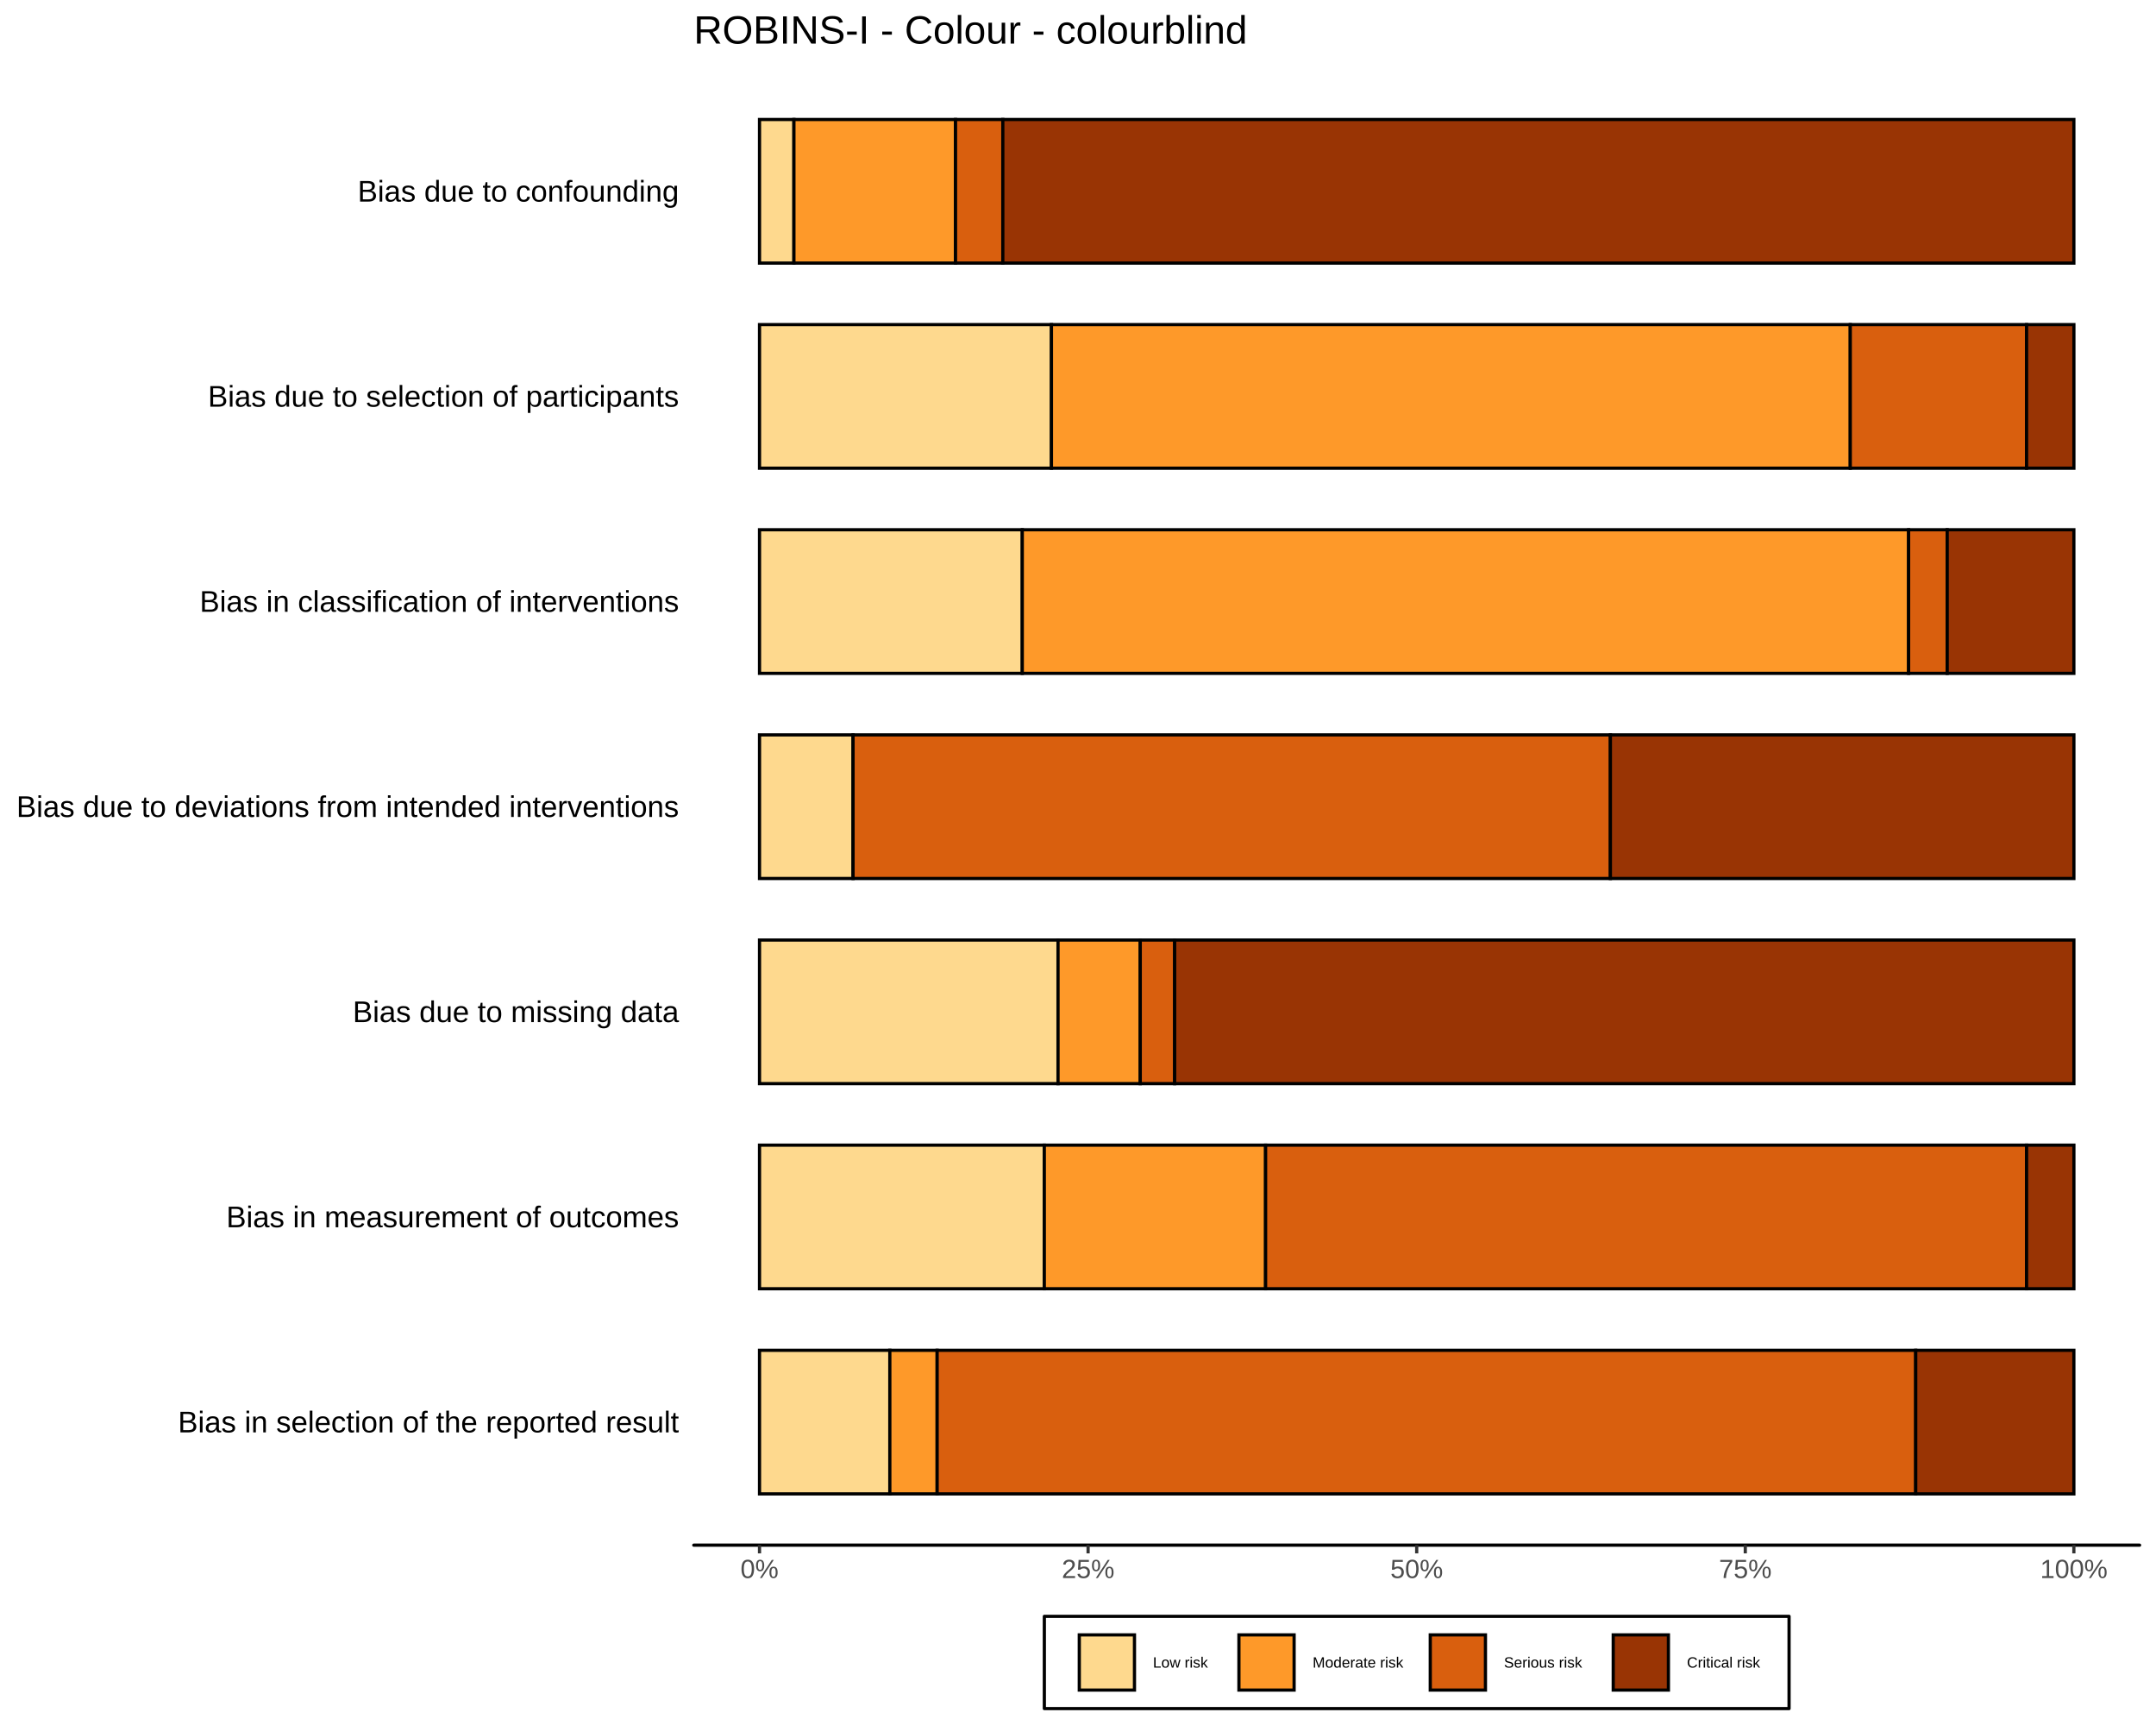
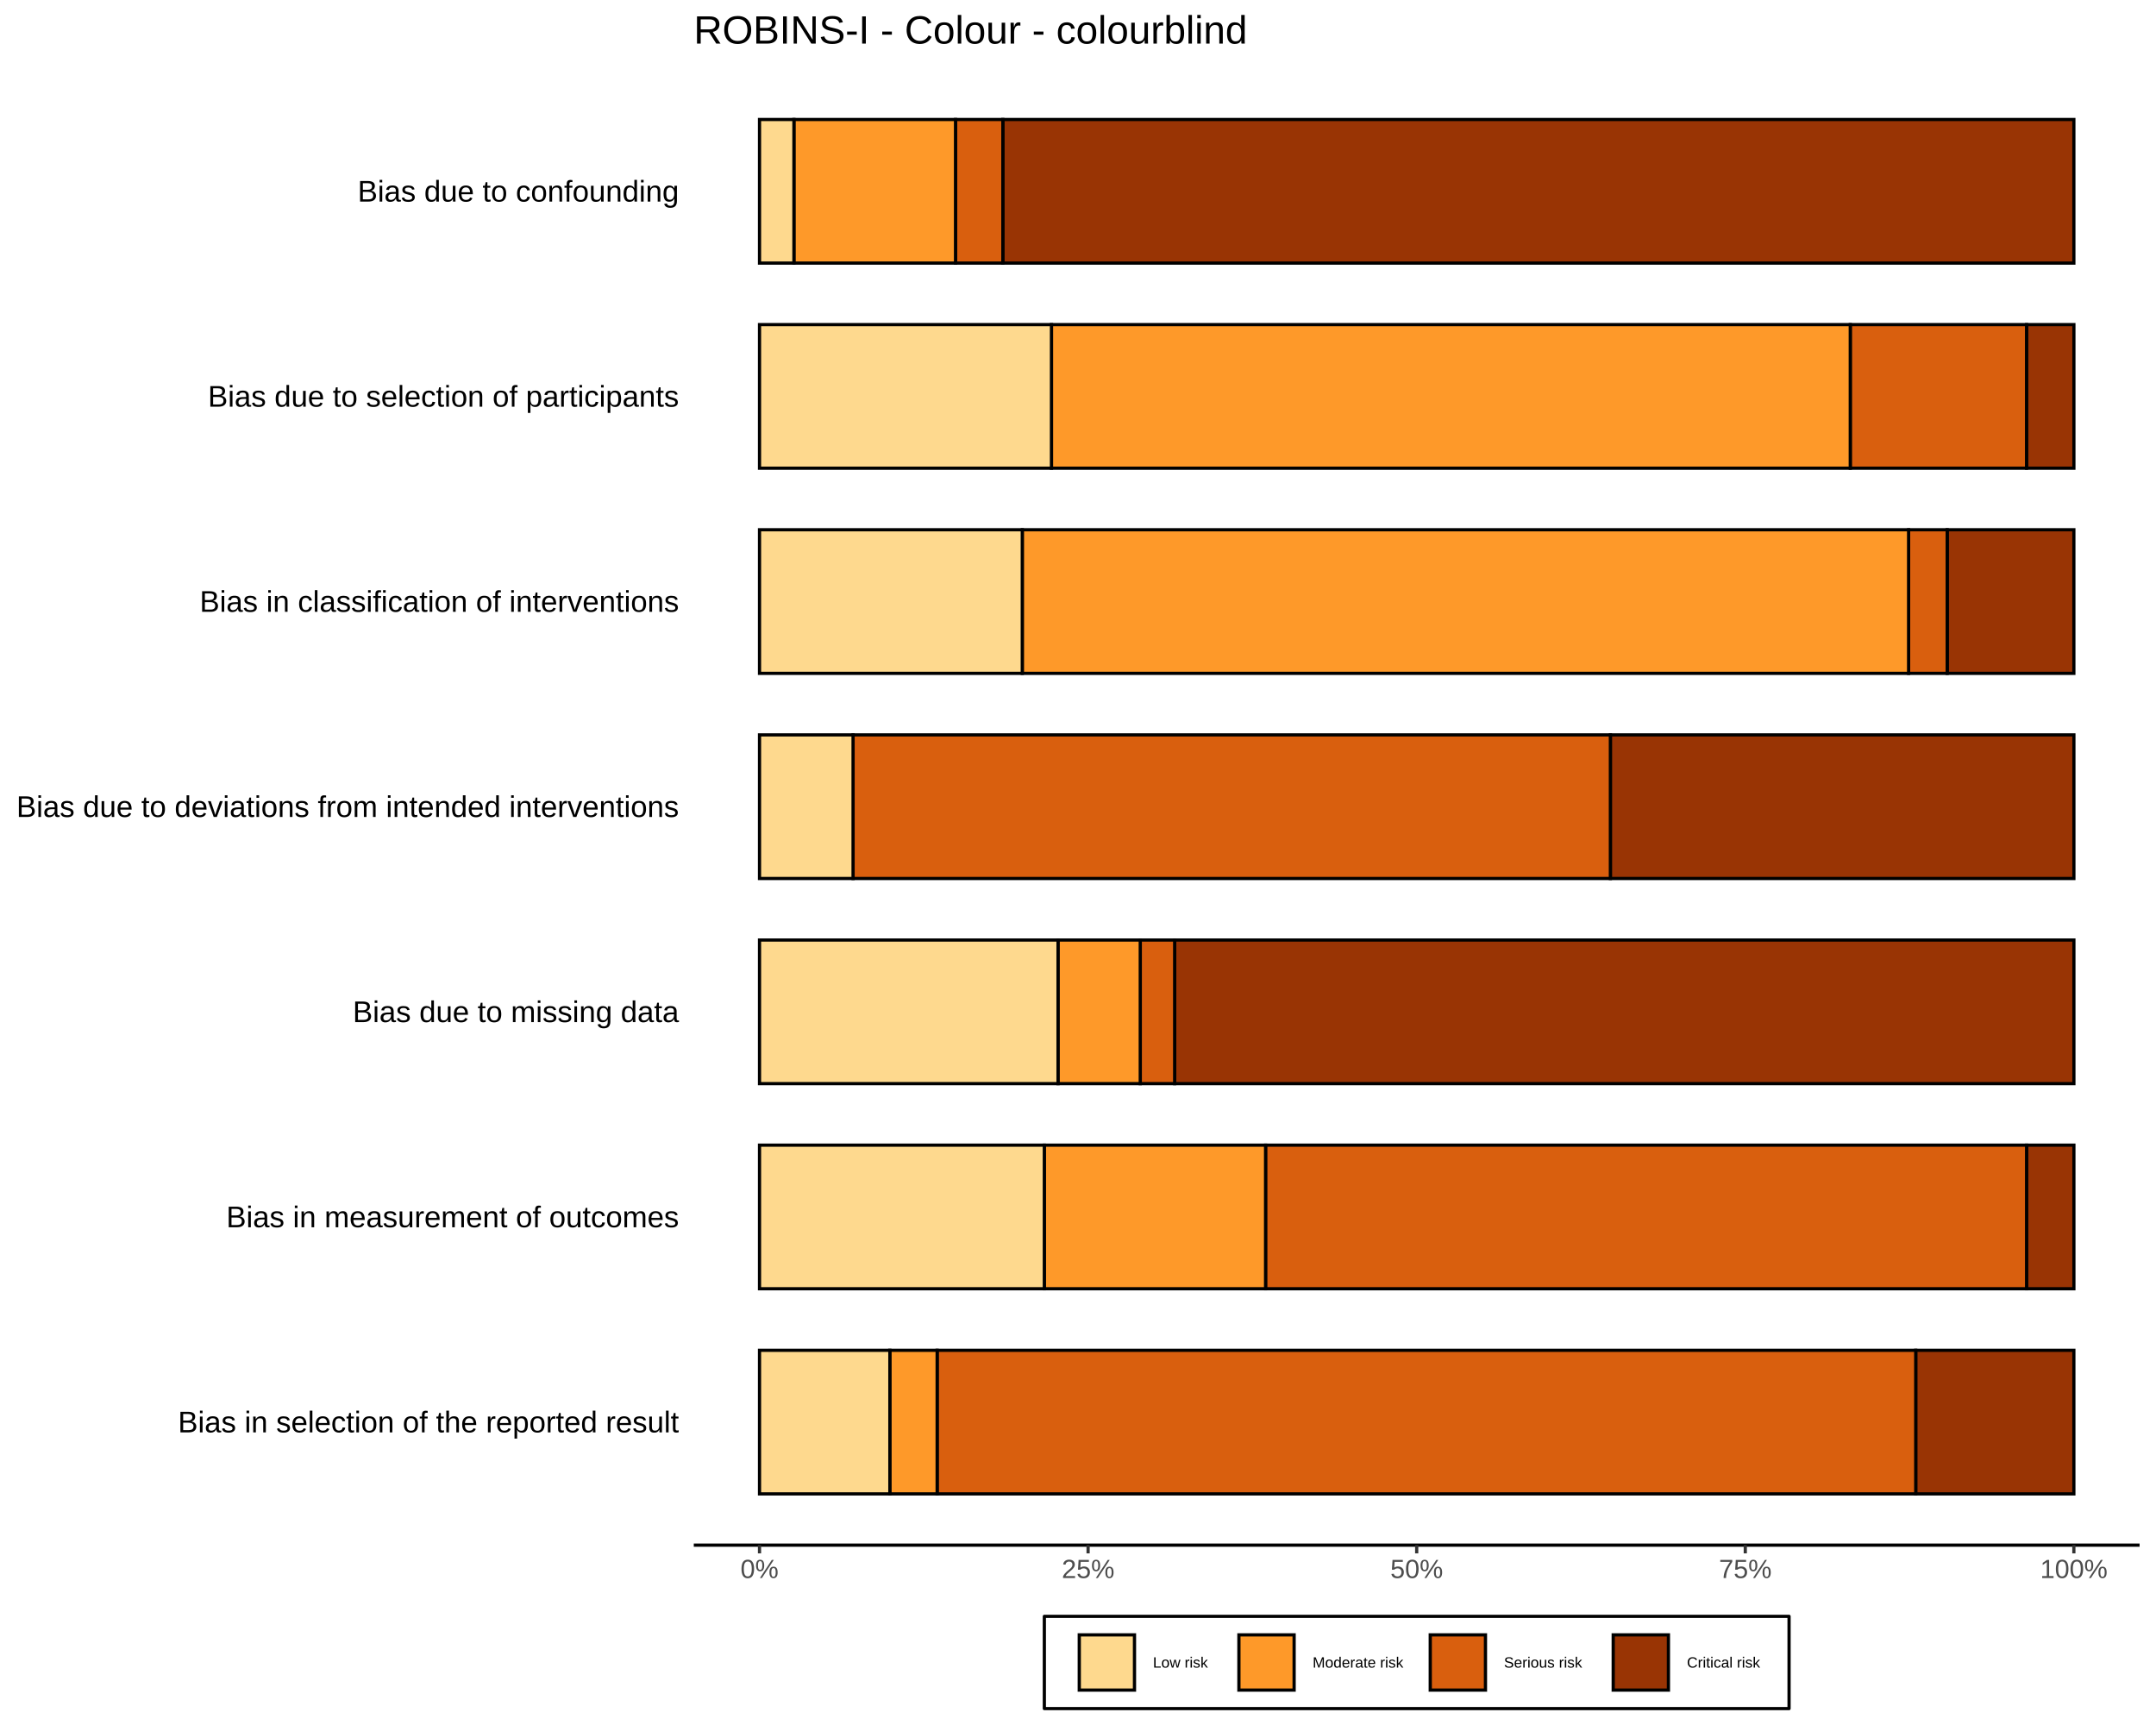
<svg xmlns="http://www.w3.org/2000/svg" viewBox="0 0 720.00 576.00">
  <defs>
    <style type="text/css">
    line, polyline, polygon, path, rect, circle {
      fill: none;
      stroke: #000000;
      stroke-linecap: round;
      stroke-linejoin: round;
      stroke-miterlimit: 10.00;
    }
  </style>
  </defs>
  <rect width="100%" height="100%" style="stroke: none; fill: #FFFFFF;" />
  <rect x="0.00" y="0.00" width="720.00" height="576.00" style="stroke-width: 1.07; stroke: #FFFFFF; fill: #FFFFFF;" />
  <defs>
    <clipPath id="cpMjMxLjY5fDcxNC41Mnw1MTUuOTV8MjIuNzc=">
      <rect x="231.69" y="22.77" width="482.83" height="493.18" />
    </clipPath>
  </defs>
+   <rect x="639.76" y="450.88" width="52.81" height="47.95" style="stroke-width: 1.07; stroke-linecap: square; stroke-linejoin: miter; fill: #993404;" clip-path="url(#cpMjMxLjY5fDcxNC41Mnw1MTUuOTV8MjIuNzc=)" />
+   <rect x="312.96" y="450.88" width="326.80" height="47.95" style="stroke-width: 1.07; stroke-linecap: square; stroke-linejoin: miter; fill: #D95F0E;" clip-path="url(#cpMjMxLjY5fDcxNC41Mnw1MTUuOTV8MjIuNzc=)" />
+   <rect x="297.16" y="450.88" width="15.80" height="47.95" style="stroke-width: 1.07; stroke-linecap: square; stroke-linejoin: miter; fill: #FE9929;" clip-path="url(#cpMjMxLjY5fDcxNC41Mnw1MTUuOTV8MjIuNzc=)" />
  <rect x="253.64" y="450.88" width="43.53" height="47.95" style="stroke-width: 1.07; stroke-linecap: square; stroke-linejoin: miter; fill: #FED98E;" clip-path="url(#cpMjMxLjY5fDcxNC41Mnw1MTUuOTV8MjIuNzc=)" />
-   <rect x="297.16" y="450.88" width="15.80" height="47.95" style="stroke-width: 1.07; stroke-linecap: square; stroke-linejoin: miter; fill: #FE9929;" clip-path="url(#cpMjMxLjY5fDcxNC41Mnw1MTUuOTV8MjIuNzc=)" />
-   <rect x="312.96" y="450.88" width="326.80" height="47.95" style="stroke-width: 1.07; stroke-linecap: square; stroke-linejoin: miter; fill: #D95F0E;" clip-path="url(#cpMjMxLjY5fDcxNC41Mnw1MTUuOTV8MjIuNzc=)" />
-   <rect x="639.76" y="450.88" width="52.81" height="47.95" style="stroke-width: 1.07; stroke-linecap: square; stroke-linejoin: miter; fill: #993404;" clip-path="url(#cpMjMxLjY5fDcxNC41Mnw1MTUuOTV8MjIuNzc=)" />
+   <rect x="676.78" y="382.38" width="15.80" height="47.95" style="stroke-width: 1.07; stroke-linecap: square; stroke-linejoin: miter; fill: #993404;" clip-path="url(#cpMjMxLjY5fDcxNC41Mnw1MTUuOTV8MjIuNzc=)" />
+   <rect x="422.65" y="382.38" width="254.13" height="47.95" style="stroke-width: 1.07; stroke-linecap: square; stroke-linejoin: miter; fill: #D95F0E;" clip-path="url(#cpMjMxLjY5fDcxNC41Mnw1MTUuOTV8MjIuNzc=)" />
+   <rect x="348.75" y="382.38" width="73.89" height="47.95" style="stroke-width: 1.07; stroke-linecap: square; stroke-linejoin: miter; fill: #FE9929;" clip-path="url(#cpMjMxLjY5fDcxNC41Mnw1MTUuOTV8MjIuNzc=)" />
  <rect x="253.64" y="382.38" width="95.11" height="47.95" style="stroke-width: 1.07; stroke-linecap: square; stroke-linejoin: miter; fill: #FED98E;" clip-path="url(#cpMjMxLjY5fDcxNC41Mnw1MTUuOTV8MjIuNzc=)" />
-   <rect x="348.75" y="382.38" width="73.89" height="47.95" style="stroke-width: 1.07; stroke-linecap: square; stroke-linejoin: miter; fill: #FE9929;" clip-path="url(#cpMjMxLjY5fDcxNC41Mnw1MTUuOTV8MjIuNzc=)" />
-   <rect x="422.65" y="382.38" width="254.13" height="47.95" style="stroke-width: 1.07; stroke-linecap: square; stroke-linejoin: miter; fill: #D95F0E;" clip-path="url(#cpMjMxLjY5fDcxNC41Mnw1MTUuOTV8MjIuNzc=)" />
-   <rect x="676.78" y="382.38" width="15.80" height="47.95" style="stroke-width: 1.07; stroke-linecap: square; stroke-linejoin: miter; fill: #993404;" clip-path="url(#cpMjMxLjY5fDcxNC41Mnw1MTUuOTV8MjIuNzc=)" />
+   <rect x="392.28" y="313.89" width="300.30" height="47.95" style="stroke-width: 1.07; stroke-linecap: square; stroke-linejoin: miter; fill: #993404;" clip-path="url(#cpMjMxLjY5fDcxNC41Mnw1MTUuOTV8MjIuNzc=)" />
+   <rect x="380.79" y="313.89" width="11.49" height="47.95" style="stroke-width: 1.07; stroke-linecap: square; stroke-linejoin: miter; fill: #D95F0E;" clip-path="url(#cpMjMxLjY5fDcxNC41Mnw1MTUuOTV8MjIuNzc=)" />
+   <rect x="353.33" y="313.89" width="27.46" height="47.95" style="stroke-width: 1.07; stroke-linecap: square; stroke-linejoin: miter; fill: #FE9929;" clip-path="url(#cpMjMxLjY5fDcxNC41Mnw1MTUuOTV8MjIuNzc=)" />
  <rect x="253.64" y="313.89" width="99.69" height="47.95" style="stroke-width: 1.07; stroke-linecap: square; stroke-linejoin: miter; fill: #FED98E;" clip-path="url(#cpMjMxLjY5fDcxNC41Mnw1MTUuOTV8MjIuNzc=)" />
-   <rect x="353.33" y="313.89" width="27.46" height="47.95" style="stroke-width: 1.07; stroke-linecap: square; stroke-linejoin: miter; fill: #FE9929;" clip-path="url(#cpMjMxLjY5fDcxNC41Mnw1MTUuOTV8MjIuNzc=)" />
-   <rect x="380.79" y="313.89" width="11.49" height="47.95" style="stroke-width: 1.07; stroke-linecap: square; stroke-linejoin: miter; fill: #D95F0E;" clip-path="url(#cpMjMxLjY5fDcxNC41Mnw1MTUuOTV8MjIuNzc=)" />
-   <rect x="392.28" y="313.89" width="300.30" height="47.95" style="stroke-width: 1.07; stroke-linecap: square; stroke-linejoin: miter; fill: #993404;" clip-path="url(#cpMjMxLjY5fDcxNC41Mnw1MTUuOTV8MjIuNzc=)" />
+   <rect x="537.79" y="245.39" width="154.79" height="47.95" style="stroke-width: 1.07; stroke-linecap: square; stroke-linejoin: miter; fill: #993404;" clip-path="url(#cpMjMxLjY5fDcxNC41Mnw1MTUuOTV8MjIuNzc=)" />
+   <rect x="284.88" y="245.39" width="252.91" height="47.95" style="stroke-width: 1.07; stroke-linecap: square; stroke-linejoin: miter; fill: #D95F0E;" clip-path="url(#cpMjMxLjY5fDcxNC41Mnw1MTUuOTV8MjIuNzc=)" />
  <rect x="253.64" y="245.39" width="31.24" height="47.95" style="stroke-width: 1.07; stroke-linecap: square; stroke-linejoin: miter; fill: #FED98E;" clip-path="url(#cpMjMxLjY5fDcxNC41Mnw1MTUuOTV8MjIuNzc=)" />
-   <rect x="284.88" y="245.39" width="252.91" height="47.95" style="stroke-width: 1.07; stroke-linecap: square; stroke-linejoin: miter; fill: #D95F0E;" clip-path="url(#cpMjMxLjY5fDcxNC41Mnw1MTUuOTV8MjIuNzc=)" />
-   <rect x="537.79" y="245.39" width="154.79" height="47.95" style="stroke-width: 1.07; stroke-linecap: square; stroke-linejoin: miter; fill: #993404;" clip-path="url(#cpMjMxLjY5fDcxNC41Mnw1MTUuOTV8MjIuNzc=)" />
+   <rect x="650.27" y="176.89" width="42.30" height="47.95" style="stroke-width: 1.07; stroke-linecap: square; stroke-linejoin: miter; fill: #993404;" clip-path="url(#cpMjMxLjY5fDcxNC41Mnw1MTUuOTV8MjIuNzc=)" />
+   <rect x="637.38" y="176.89" width="12.89" height="47.95" style="stroke-width: 1.07; stroke-linecap: square; stroke-linejoin: miter; fill: #D95F0E;" clip-path="url(#cpMjMxLjY5fDcxNC41Mnw1MTUuOTV8MjIuNzc=)" />
+   <rect x="341.39" y="176.89" width="295.99" height="47.95" style="stroke-width: 1.07; stroke-linecap: square; stroke-linejoin: miter; fill: #FE9929;" clip-path="url(#cpMjMxLjY5fDcxNC41Mnw1MTUuOTV8MjIuNzc=)" />
  <rect x="253.64" y="176.89" width="87.75" height="47.95" style="stroke-width: 1.07; stroke-linecap: square; stroke-linejoin: miter; fill: #FED98E;" clip-path="url(#cpMjMxLjY5fDcxNC41Mnw1MTUuOTV8MjIuNzc=)" />
-   <rect x="341.39" y="176.89" width="295.99" height="47.95" style="stroke-width: 1.07; stroke-linecap: square; stroke-linejoin: miter; fill: #FE9929;" clip-path="url(#cpMjMxLjY5fDcxNC41Mnw1MTUuOTV8MjIuNzc=)" />
-   <rect x="637.38" y="176.89" width="12.89" height="47.95" style="stroke-width: 1.07; stroke-linecap: square; stroke-linejoin: miter; fill: #D95F0E;" clip-path="url(#cpMjMxLjY5fDcxNC41Mnw1MTUuOTV8MjIuNzc=)" />
-   <rect x="650.27" y="176.89" width="42.30" height="47.95" style="stroke-width: 1.07; stroke-linecap: square; stroke-linejoin: miter; fill: #993404;" clip-path="url(#cpMjMxLjY5fDcxNC41Mnw1MTUuOTV8MjIuNzc=)" />
+   <rect x="676.78" y="108.39" width="15.80" height="47.95" style="stroke-width: 1.07; stroke-linecap: square; stroke-linejoin: miter; fill: #993404;" clip-path="url(#cpMjMxLjY5fDcxNC41Mnw1MTUuOTV8MjIuNzc=)" />
+   <rect x="617.90" y="108.39" width="58.87" height="47.95" style="stroke-width: 1.07; stroke-linecap: square; stroke-linejoin: miter; fill: #D95F0E;" clip-path="url(#cpMjMxLjY5fDcxNC41Mnw1MTUuOTV8MjIuNzc=)" />
+   <rect x="351.13" y="108.39" width="266.77" height="47.95" style="stroke-width: 1.07; stroke-linecap: square; stroke-linejoin: miter; fill: #FE9929;" clip-path="url(#cpMjMxLjY5fDcxNC41Mnw1MTUuOTV8MjIuNzc=)" />
  <rect x="253.64" y="108.39" width="97.50" height="47.95" style="stroke-width: 1.07; stroke-linecap: square; stroke-linejoin: miter; fill: #FED98E;" clip-path="url(#cpMjMxLjY5fDcxNC41Mnw1MTUuOTV8MjIuNzc=)" />
-   <rect x="351.13" y="108.39" width="266.77" height="47.95" style="stroke-width: 1.07; stroke-linecap: square; stroke-linejoin: miter; fill: #FE9929;" clip-path="url(#cpMjMxLjY5fDcxNC41Mnw1MTUuOTV8MjIuNzc=)" />
-   <rect x="617.90" y="108.39" width="58.87" height="47.95" style="stroke-width: 1.07; stroke-linecap: square; stroke-linejoin: miter; fill: #D95F0E;" clip-path="url(#cpMjMxLjY5fDcxNC41Mnw1MTUuOTV8MjIuNzc=)" />
-   <rect x="676.78" y="108.39" width="15.80" height="47.95" style="stroke-width: 1.07; stroke-linecap: square; stroke-linejoin: miter; fill: #993404;" clip-path="url(#cpMjMxLjY5fDcxNC41Mnw1MTUuOTV8MjIuNzc=)" />
+   <rect x="334.89" y="39.90" width="357.68" height="47.95" style="stroke-width: 1.07; stroke-linecap: square; stroke-linejoin: miter; fill: #993404;" clip-path="url(#cpMjMxLjY5fDcxNC41Mnw1MTUuOTV8MjIuNzc=)" />
+   <rect x="319.10" y="39.90" width="15.80" height="47.95" style="stroke-width: 1.07; stroke-linecap: square; stroke-linejoin: miter; fill: #D95F0E;" clip-path="url(#cpMjMxLjY5fDcxNC41Mnw1MTUuOTV8MjIuNzc=)" />
+   <rect x="265.13" y="39.90" width="53.97" height="47.95" style="stroke-width: 1.07; stroke-linecap: square; stroke-linejoin: miter; fill: #FE9929;" clip-path="url(#cpMjMxLjY5fDcxNC41Mnw1MTUuOTV8MjIuNzc=)" />
  <rect x="253.64" y="39.90" width="11.49" height="47.95" style="stroke-width: 1.07; stroke-linecap: square; stroke-linejoin: miter; fill: #FED98E;" clip-path="url(#cpMjMxLjY5fDcxNC41Mnw1MTUuOTV8MjIuNzc=)" />
-   <rect x="265.13" y="39.90" width="53.97" height="47.95" style="stroke-width: 1.07; stroke-linecap: square; stroke-linejoin: miter; fill: #FE9929;" clip-path="url(#cpMjMxLjY5fDcxNC41Mnw1MTUuOTV8MjIuNzc=)" />
-   <rect x="319.10" y="39.90" width="15.80" height="47.95" style="stroke-width: 1.07; stroke-linecap: square; stroke-linejoin: miter; fill: #D95F0E;" clip-path="url(#cpMjMxLjY5fDcxNC41Mnw1MTUuOTV8MjIuNzc=)" />
-   <rect x="334.89" y="39.90" width="357.68" height="47.95" style="stroke-width: 1.07; stroke-linecap: square; stroke-linejoin: miter; fill: #993404;" clip-path="url(#cpMjMxLjY5fDcxNC41Mnw1MTUuOTV8MjIuNzc=)" />
  <defs>
    <clipPath id="cpMC4wMHw3MjAuMDB8NTc2LjAwfDAuMDA=">
      <rect x="0.00" y="0.00" width="720.00" height="576.00" />
    </clipPath>
  </defs>
  <g clip-path="url(#cpMC4wMHw3MjAuMDB8NTc2LjAwfDAuMDA=)">
    <text x="59.42" y="478.29" style="font-size: 10.00px; font-family: Liberation Sans;" textLength="167.34px" lengthAdjust="spacingAndGlyphs">Bias in selection of the reported result</text>
  </g>
  <g clip-path="url(#cpMC4wMHw3MjAuMDB8NTc2LjAwfDAuMDA=)">
    <text x="75.56" y="409.80" style="font-size: 10.00px; font-family: Liberation Sans;" textLength="151.20px" lengthAdjust="spacingAndGlyphs">Bias in measurement of outcomes</text>
  </g>
  <g clip-path="url(#cpMC4wMHw3MjAuMDB8NTc2LjAwfDAuMDA=)">
    <text x="117.79" y="341.30" style="font-size: 10.00px; font-family: Liberation Sans;" textLength="108.97px" lengthAdjust="spacingAndGlyphs">Bias due to missing data</text>
  </g>
  <g clip-path="url(#cpMC4wMHw3MjAuMDB8NTc2LjAwfDAuMDA=)">
    <text x="5.48" y="272.80" style="font-size: 10.00px; font-family: Liberation Sans;" textLength="221.28px" lengthAdjust="spacingAndGlyphs">Bias due to deviations from intended interventions</text>
  </g>
  <g clip-path="url(#cpMC4wMHw3MjAuMDB8NTc2LjAwfDAuMDA=)">
    <text x="66.67" y="204.30" style="font-size: 10.00px; font-family: Liberation Sans;" textLength="160.09px" lengthAdjust="spacingAndGlyphs">Bias in classification of interventions</text>
  </g>
  <g clip-path="url(#cpMC4wMHw3MjAuMDB8NTc2LjAwfDAuMDA=)">
    <text x="69.42" y="135.80" style="font-size: 10.00px; font-family: Liberation Sans;" textLength="157.34px" lengthAdjust="spacingAndGlyphs">Bias due to selection of participants</text>
  </g>
  <g clip-path="url(#cpMC4wMHw3MjAuMDB8NTc2LjAwfDAuMDA=)">
    <text x="119.43" y="67.31" style="font-size: 10.00px; font-family: Liberation Sans;" textLength="107.33px" lengthAdjust="spacingAndGlyphs">Bias due to confounding</text>
  </g>
-   <polyline points="231.69,515.95 714.52,515.95 " style="stroke-width: 1.07;" clip-path="url(#cpMC4wMHw3MjAuMDB8NTc2LjAwfDAuMDA=)" />
+   <polyline points="231.69,515.95 714.52,515.95 " style="stroke-width: 1.07; stroke-linecap: butt;" clip-path="url(#cpMC4wMHw3MjAuMDB8NTc2LjAwfDAuMDA=)" />
  <polyline points="253.64,518.69 253.64,515.95 " style="stroke-width: 1.07; stroke: #333333; stroke-linecap: butt;" clip-path="url(#cpMC4wMHw3MjAuMDB8NTc2LjAwfDAuMDA=)" />
  <polyline points="363.37,518.69 363.37,515.95 " style="stroke-width: 1.07; stroke: #333333; stroke-linecap: butt;" clip-path="url(#cpMC4wMHw3MjAuMDB8NTc2LjAwfDAuMDA=)" />
  <polyline points="473.11,518.69 473.11,515.95 " style="stroke-width: 1.07; stroke: #333333; stroke-linecap: butt;" clip-path="url(#cpMC4wMHw3MjAuMDB8NTc2LjAwfDAuMDA=)" />
  <polyline points="582.84,518.69 582.84,515.95 " style="stroke-width: 1.07; stroke: #333333; stroke-linecap: butt;" clip-path="url(#cpMC4wMHw3MjAuMDB8NTc2LjAwfDAuMDA=)" />
  <polyline points="692.57,518.69 692.57,515.95 " style="stroke-width: 1.07; stroke: #333333; stroke-linecap: butt;" clip-path="url(#cpMC4wMHw3MjAuMDB8NTc2LjAwfDAuMDA=)" />
  <g clip-path="url(#cpMC4wMHw3MjAuMDB8NTc2LjAwfDAuMDA=)">
    <text x="247.28" y="526.93" style="font-size: 8.80px; fill: #4D4D4D; font-family: Liberation Sans;" textLength="12.72px" lengthAdjust="spacingAndGlyphs">0%</text>
  </g>
  <g clip-path="url(#cpMC4wMHw3MjAuMDB8NTc2LjAwfDAuMDA=)">
    <text x="354.57" y="526.93" style="font-size: 8.80px; fill: #4D4D4D; font-family: Liberation Sans;" textLength="17.61px" lengthAdjust="spacingAndGlyphs">25%</text>
  </g>
  <g clip-path="url(#cpMC4wMHw3MjAuMDB8NTc2LjAwfDAuMDA=)">
    <text x="464.30" y="526.93" style="font-size: 8.80px; fill: #4D4D4D; font-family: Liberation Sans;" textLength="17.61px" lengthAdjust="spacingAndGlyphs">50%</text>
  </g>
  <g clip-path="url(#cpMC4wMHw3MjAuMDB8NTc2LjAwfDAuMDA=)">
    <text x="574.04" y="526.93" style="font-size: 8.80px; fill: #4D4D4D; font-family: Liberation Sans;" textLength="17.61px" lengthAdjust="spacingAndGlyphs">75%</text>
  </g>
  <g clip-path="url(#cpMC4wMHw3MjAuMDB8NTc2LjAwfDAuMDA=)">
    <text x="681.32" y="526.93" style="font-size: 8.80px; fill: #4D4D4D; font-family: Liberation Sans;" textLength="22.50px" lengthAdjust="spacingAndGlyphs">100%</text>
  </g>
  <rect x="348.76" y="539.72" width="248.70" height="30.80" style="stroke-width: 1.07; fill: #FFFFFF;" clip-path="url(#cpMC4wMHw3MjAuMDB8NTc2LjAwfDAuMDA=)" />
-   <rect x="359.72" y="545.20" width="19.84" height="19.84" style="stroke-width: 1.07; stroke: #FFFFFF; fill: #F2F2F2;" clip-path="url(#cpMC4wMHw3MjAuMDB8NTc2LjAwfDAuMDA=)" />
+   <rect x="359.72" y="545.20" width="19.84" height="19.84" style="stroke-width: 1.07; stroke: none; fill: #F2F2F2;" clip-path="url(#cpMC4wMHw3MjAuMDB8NTc2LjAwfDAuMDA=)" />
  <rect x="360.43" y="545.91" width="18.43" height="18.43" style="stroke-width: 1.07; stroke-linecap: square; stroke-linejoin: miter; fill: #FED98E;" clip-path="url(#cpMC4wMHw3MjAuMDB8NTc2LjAwfDAuMDA=)" />
-   <rect x="413.03" y="545.20" width="19.84" height="19.84" style="stroke-width: 1.07; stroke: #FFFFFF; fill: #F2F2F2;" clip-path="url(#cpMC4wMHw3MjAuMDB8NTc2LjAwfDAuMDA=)" />
+   <rect x="413.03" y="545.20" width="19.84" height="19.84" style="stroke-width: 1.07; stroke: none; fill: #F2F2F2;" clip-path="url(#cpMC4wMHw3MjAuMDB8NTc2LjAwfDAuMDA=)" />
  <rect x="413.74" y="545.91" width="18.43" height="18.43" style="stroke-width: 1.07; stroke-linecap: square; stroke-linejoin: miter; fill: #FE9929;" clip-path="url(#cpMC4wMHw3MjAuMDB8NTc2LjAwfDAuMDA=)" />
-   <rect x="476.93" y="545.20" width="19.84" height="19.84" style="stroke-width: 1.07; stroke: #FFFFFF; fill: #F2F2F2;" clip-path="url(#cpMC4wMHw3MjAuMDB8NTc2LjAwfDAuMDA=)" />
+   <rect x="476.93" y="545.20" width="19.84" height="19.84" style="stroke-width: 1.07; stroke: none; fill: #F2F2F2;" clip-path="url(#cpMC4wMHw3MjAuMDB8NTc2LjAwfDAuMDA=)" />
  <rect x="477.64" y="545.91" width="18.43" height="18.43" style="stroke-width: 1.07; stroke-linecap: square; stroke-linejoin: miter; fill: #D95F0E;" clip-path="url(#cpMC4wMHw3MjAuMDB8NTc2LjAwfDAuMDA=)" />
-   <rect x="538.03" y="545.20" width="19.84" height="19.84" style="stroke-width: 1.07; stroke: #FFFFFF; fill: #F2F2F2;" clip-path="url(#cpMC4wMHw3MjAuMDB8NTc2LjAwfDAuMDA=)" />
+   <rect x="538.03" y="545.20" width="19.84" height="19.84" style="stroke-width: 1.07; stroke: none; fill: #F2F2F2;" clip-path="url(#cpMC4wMHw3MjAuMDB8NTc2LjAwfDAuMDA=)" />
  <rect x="538.74" y="545.91" width="18.43" height="18.43" style="stroke-width: 1.07; stroke-linecap: square; stroke-linejoin: miter; fill: #993404;" clip-path="url(#cpMC4wMHw3MjAuMDB8NTc2LjAwfDAuMDA=)" />
  <g clip-path="url(#cpMC4wMHw3MjAuMDB8NTc2LjAwfDAuMDA=)">
    <text x="385.04" y="556.84" style="font-size: 5.00px; font-family: Liberation Sans;" textLength="22.52px" lengthAdjust="spacingAndGlyphs"> Low risk  </text>
  </g>
  <g clip-path="url(#cpMC4wMHw3MjAuMDB8NTc2LjAwfDAuMDA=)">
    <text x="438.36" y="556.84" style="font-size: 5.00px; font-family: Liberation Sans;" textLength="33.09px" lengthAdjust="spacingAndGlyphs"> Moderate risk </text>
  </g>
  <g clip-path="url(#cpMC4wMHw3MjAuMDB8NTc2LjAwfDAuMDA=)">
    <text x="502.25" y="556.84" style="font-size: 5.00px; font-family: Liberation Sans;" textLength="30.30px" lengthAdjust="spacingAndGlyphs"> Serious risk  </text>
  </g>
  <g clip-path="url(#cpMC4wMHw3MjAuMDB8NTc2LjAwfDAuMDA=)">
    <text x="563.35" y="556.84" style="font-size: 5.00px; font-family: Liberation Sans;" textLength="28.62px" lengthAdjust="spacingAndGlyphs"> Critical risk  </text>
  </g>
  <g clip-path="url(#cpMC4wMHw3MjAuMDB8NTc2LjAwfDAuMDA=)">
    <text x="231.69" y="14.56" style="font-size: 13.20px; font-family: Liberation Sans;" textLength="184.62px" lengthAdjust="spacingAndGlyphs">ROBINS-I - Colour - colourblind</text>
  </g>
</svg>
